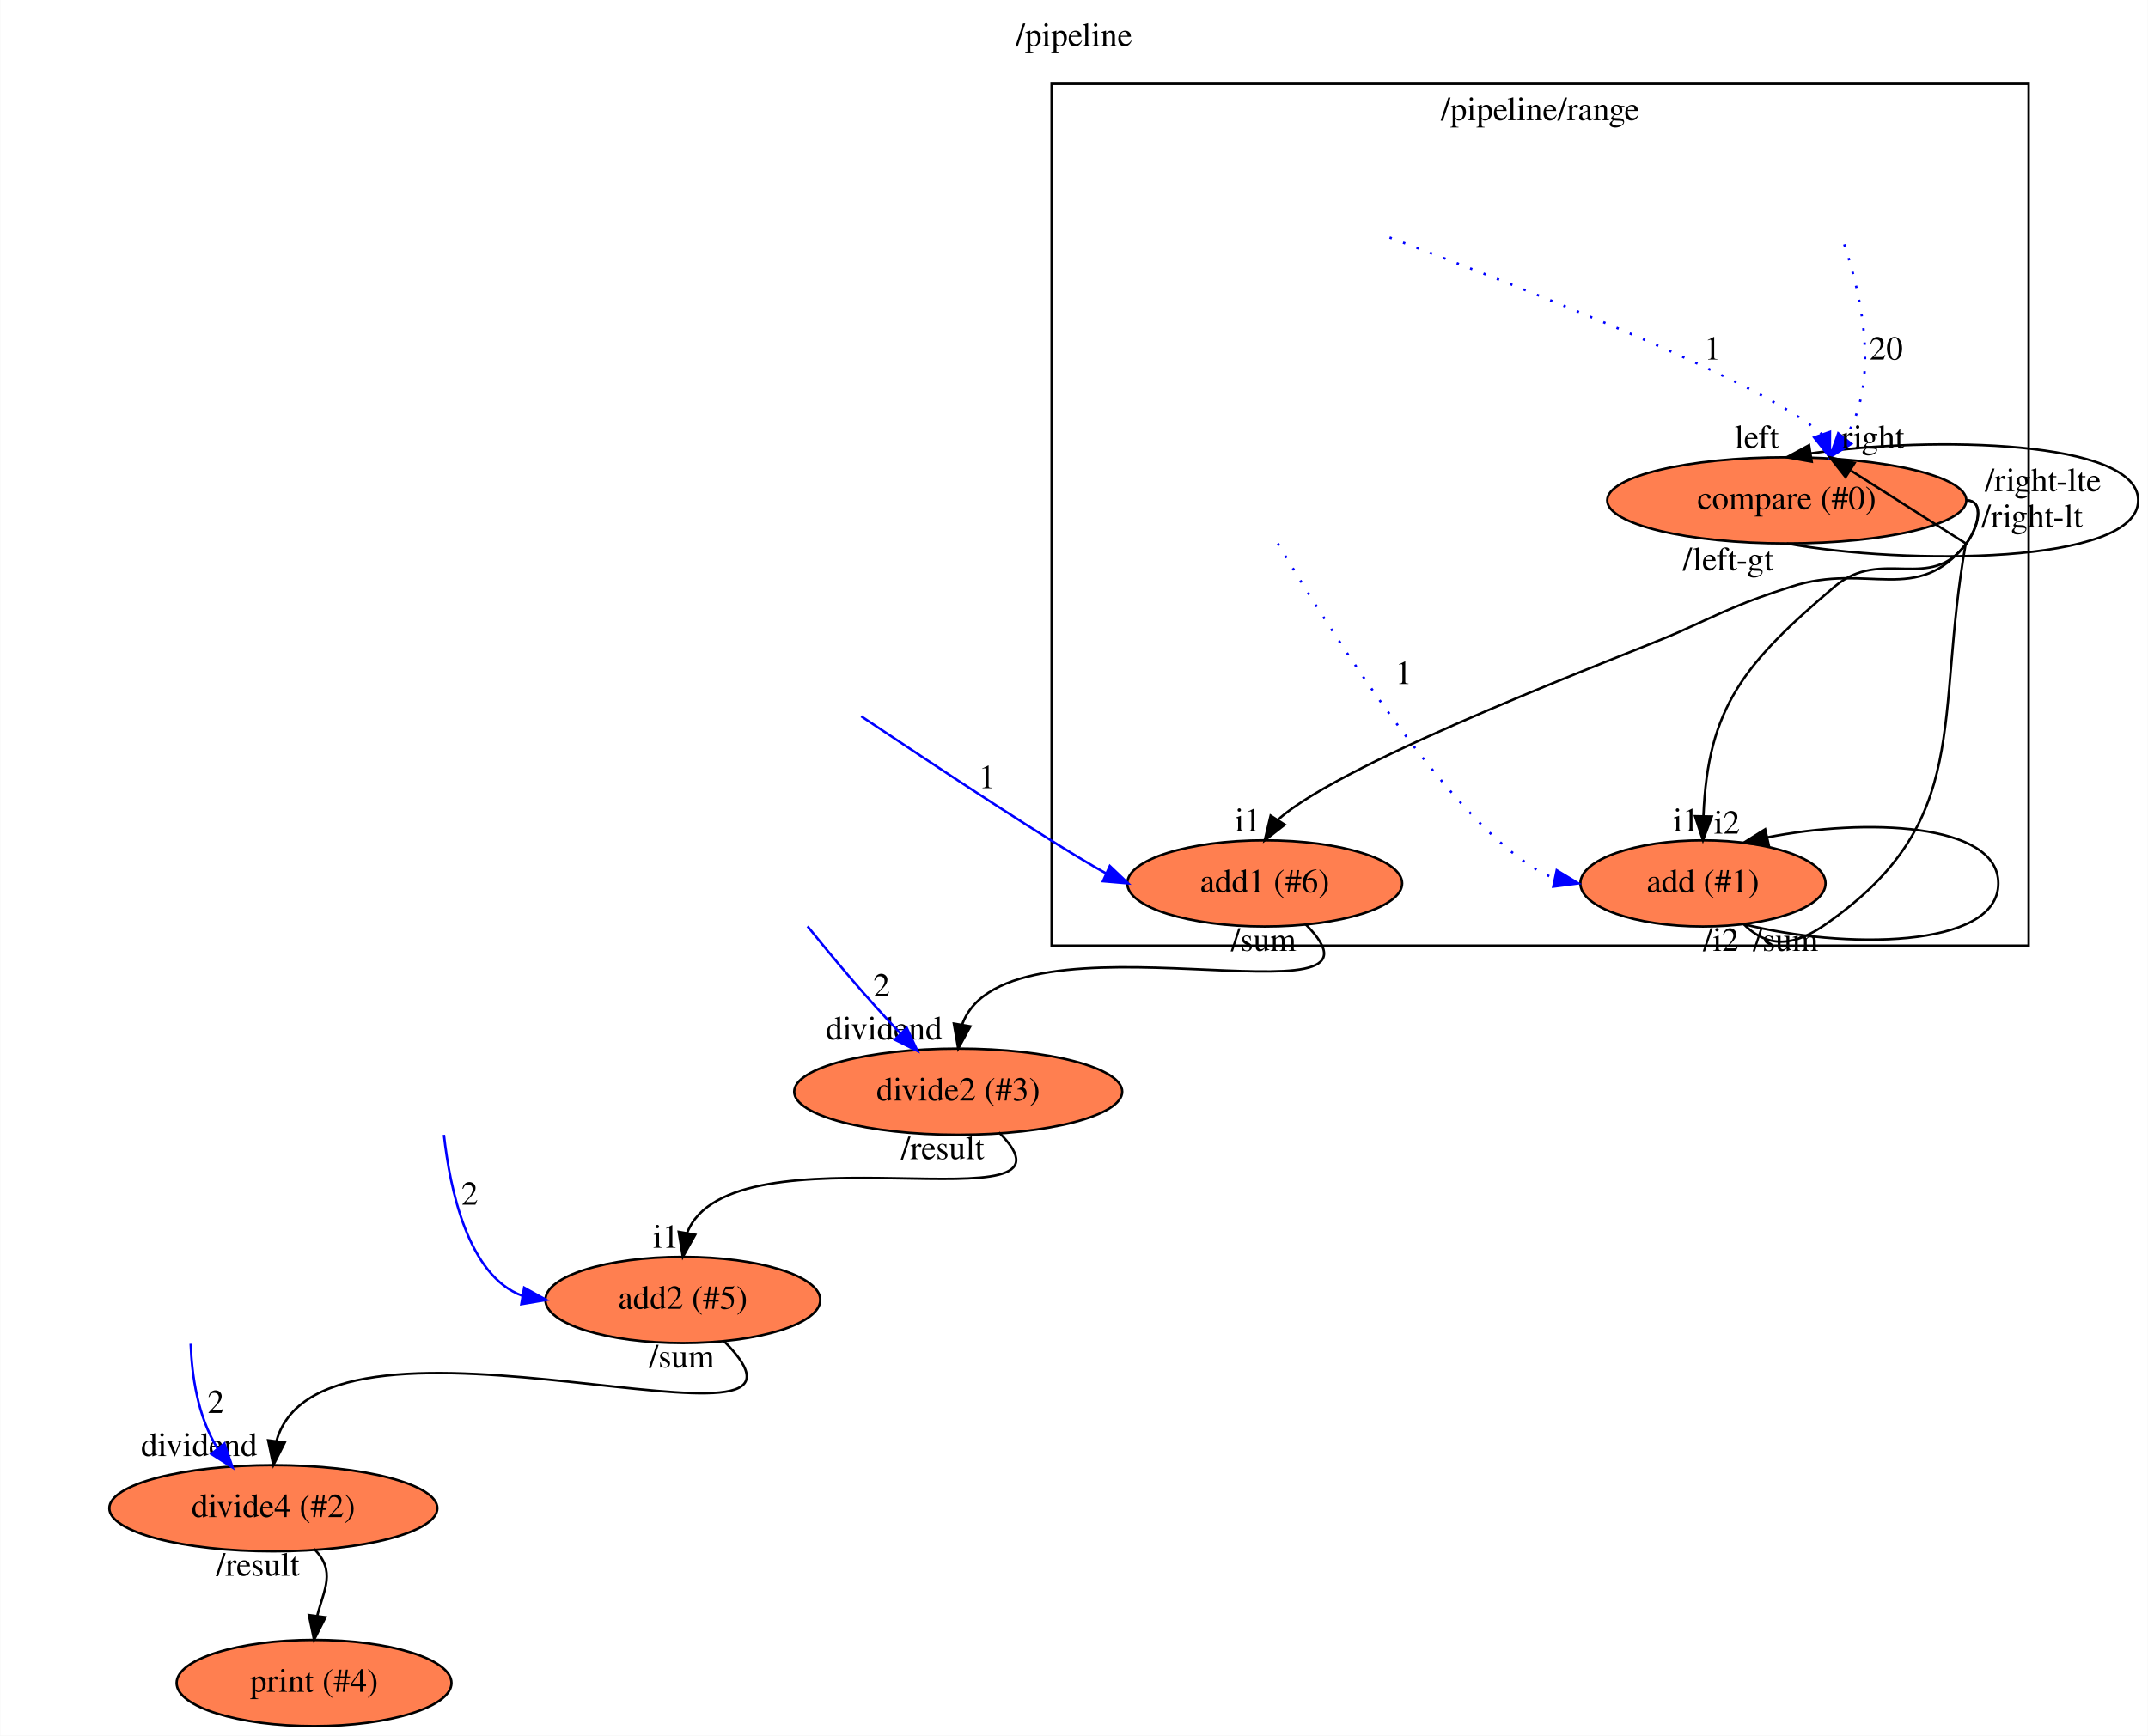
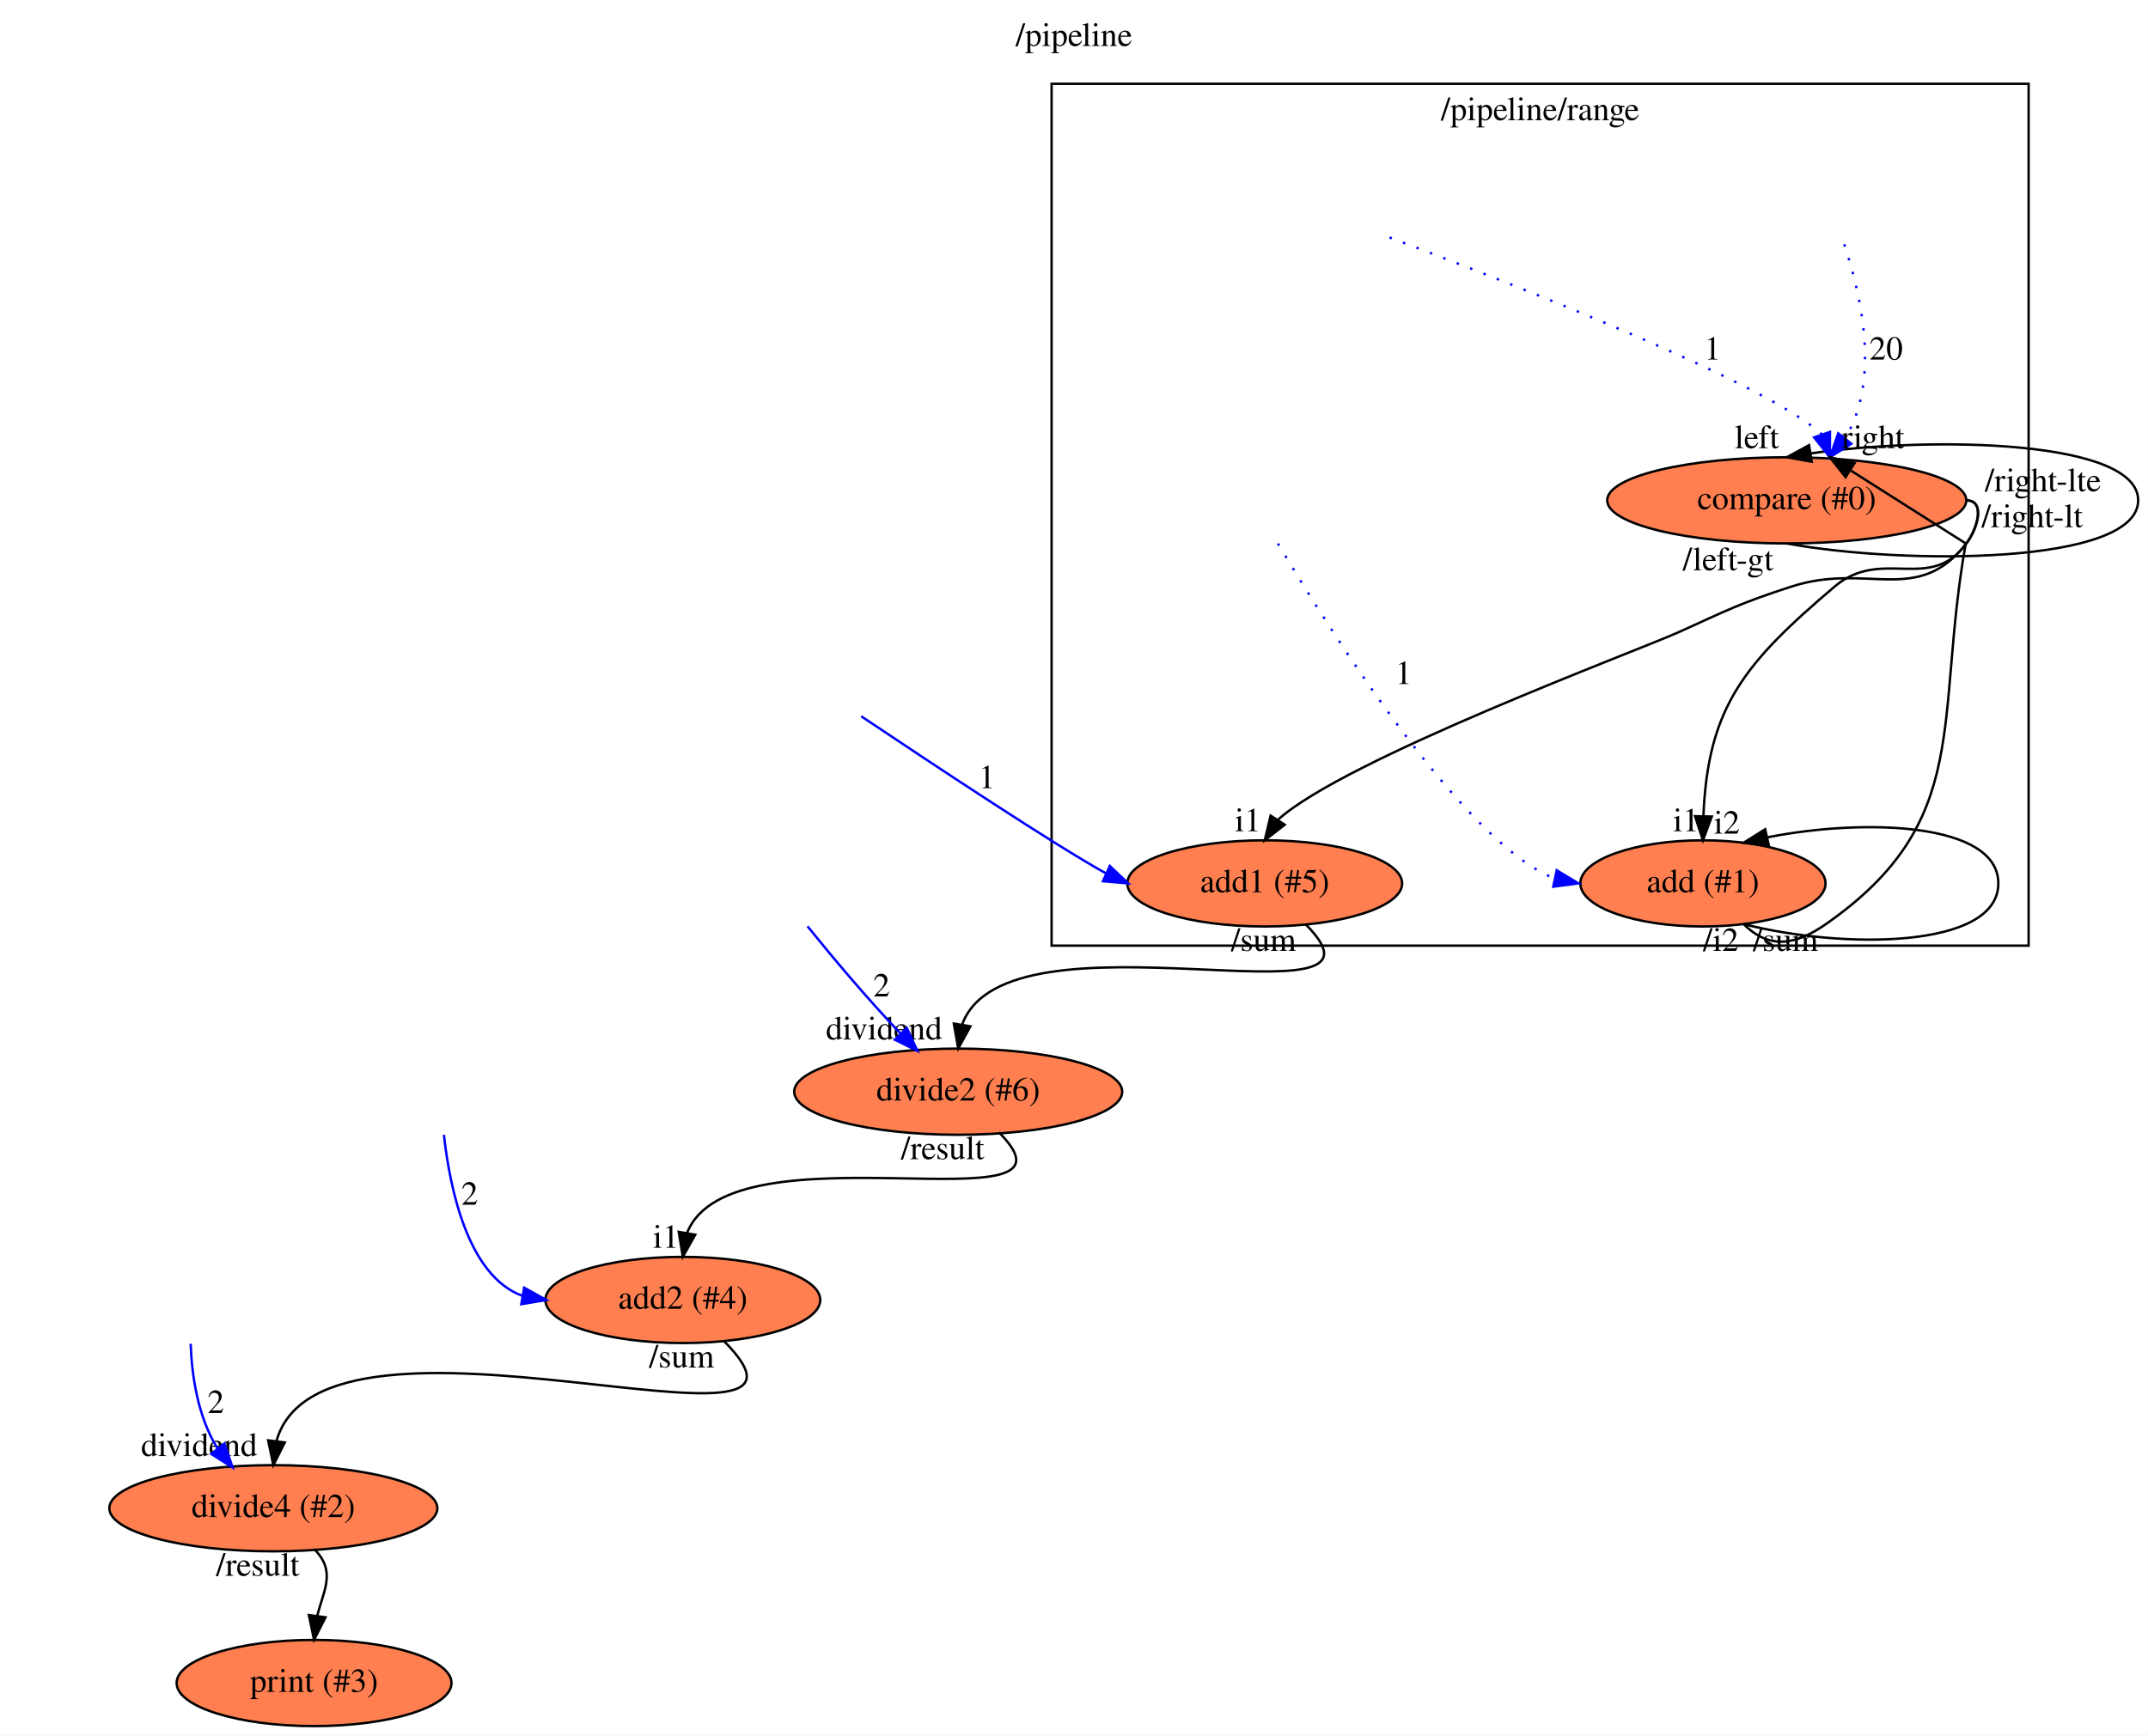
<svg xmlns="http://www.w3.org/2000/svg" xmlns:xlink="http://www.w3.org/1999/xlink" width="897pt" height="725pt" viewBox="0.00 0.00 896.79 725.00">
  <g id="graph0" class="graph" transform="scale(1 1) rotate(0) translate(4 721)">
    <polygon fill="#ffffff" stroke="transparent" points="-4,4 -4,-721 892.787,-721 892.787,4 -4,4" />
    <text text-anchor="middle" x="444.393" y="-701.8" font-family="Times,serif" font-size="14.00" fill="#000000">/pipeline</text>
    <g id="clust1" class="cluster">
      <polygon fill="none" stroke="#000000" points="435.043,-326 435.043,-686 843.043,-686 843.043,-326 435.043,-326" />
      <text text-anchor="middle" x="639.043" y="-670.8" font-family="Times,serif" font-size="14.00" fill="#000000">/pipeline/range</text>
    </g>
    <g id="node1" class="node">
      <g id="a_node1">
        <a xlink:href="file:///home/travis/build/andrewdavidmackenzie/flow/flowstdlib/control/compare_switch/compare_switch.html" xlink:title="compare (#0)">
          <ellipse fill="#ff7f50" stroke="#000000" cx="742.043" cy="-512" rx="74.987" ry="18" />
          <text text-anchor="middle" x="742.043" y="-508.3" font-family="Times,serif" font-size="14.00" fill="#000000">compare (#0)</text>
        </a>
      </g>
    </g>
    <g id="edge4" class="edge">
      <path fill="none" stroke="#000000" d="M742.043,-494C790.958,-485 888.787,-485 888.787,-512 888.787,-537.26 803.162,-538.888 752.072,-531.623" />
      <polygon fill="#000000" stroke="#000000" points="752.474,-528.143 742.043,-530 751.356,-535.053 752.474,-528.143" />
      <text text-anchor="middle" x="729.543" y="-533.8" font-family="Times,serif" font-size="14.00" fill="#000000">left</text>
      <text text-anchor="middle" x="717.543" y="-482.8" font-family="Times,serif" font-size="14.00" fill="#000000">/left-gt</text>
    </g>
    <g id="node4" class="node">
      <g id="a_node4">
-         <a xlink:href="file:///home/travis/build/andrewdavidmackenzie/flow/flowstdlib/math/add/add.html" xlink:title="add1 (#6)">
+         <a xlink:href="file:///home/travis/build/andrewdavidmackenzie/flow/flowstdlib/math/add/add.html" xlink:title="add1 (#5)">
          <ellipse fill="#ff7f50" stroke="#000000" cx="524.043" cy="-352" rx="57.391" ry="18" />
-           <text text-anchor="middle" x="524.043" y="-348.3" font-family="Times,serif" font-size="14.00" fill="#000000">add1 (#6)</text>
+           <text text-anchor="middle" x="524.043" y="-348.3" font-family="Times,serif" font-size="14.00" fill="#000000">add1 (#5)</text>
        </a>
      </g>
    </g>
    <g id="edge3" class="edge">
      <path fill="none" stroke="#000000" d="M817.043,-512C825.043,-512 821.977,-500.298 817.043,-494 796.436,-467.694 775.836,-486.288 744.043,-476 722.606,-469.063 717.569,-466.291 697.043,-457 679.662,-449.132 557.081,-403.729 529.531,-378.543" />
      <polygon fill="#000000" stroke="#000000" points="532.393,-376.522 524.043,-370 526.504,-380.305 532.393,-376.522" />
      <text text-anchor="middle" x="517.043" y="-373.8" font-family="Times,serif" font-size="14.00" fill="#000000">i1</text>
      <text text-anchor="middle" x="849.043" y="-515.8" font-family="Times,serif" font-size="14.00" fill="#000000">/right-lte</text>
    </g>
    <g id="node5" class="node">
      <g id="a_node5">
        <a xlink:href="file:///home/travis/build/andrewdavidmackenzie/flow/flowstdlib/math/add/add.html" xlink:title="add (#1)">
          <ellipse fill="#ff7f50" stroke="#000000" cx="707.043" cy="-352" rx="51.191" ry="18" />
          <text text-anchor="middle" x="707.043" y="-348.3" font-family="Times,serif" font-size="14.00" fill="#000000">add (#1)</text>
        </a>
      </g>
    </g>
    <g id="edge5" class="edge">
      <path fill="none" stroke="#000000" d="M817.043,-512C825.043,-512 821.739,-500.477 817.043,-494 801.947,-473.176 781.645,-492.652 762.043,-476 724.28,-443.919 709.09,-425.61 707.239,-380.132" />
      <polygon fill="#000000" stroke="#000000" points="710.736,-379.93 707.043,-370 703.737,-380.066 710.736,-379.93" />
      <text text-anchor="middle" x="700.043" y="-373.8" font-family="Times,serif" font-size="14.00" fill="#000000">i1</text>
      <text text-anchor="middle" x="844.543" y="-500.8" font-family="Times,serif" font-size="14.00" fill="#000000">/right-lt</text>
    </g>
    <g id="edge1" class="edge">
      <path fill="none" stroke="#0000ff" stroke-dasharray="1,5" d="M766.048,-618.956C773.179,-597.548 781.247,-561.759 766.321,-537.899" />
      <polygon fill="#0000ff" stroke="#0000ff" points="769.005,-535.651 760.043,-530 763.525,-540.006 769.005,-535.651" />
      <text text-anchor="middle" x="783.543" y="-570.8" font-family="Times,serif" font-size="14.00" fill="#000000">20</text>
    </g>
    <g id="edge2" class="edge">
      <path fill="none" stroke="#0000ff" stroke-dasharray="1,5" d="M576.181,-621.819C633.953,-600.039 734.564,-560.273 756.749,-539.533" />
      <polygon fill="#0000ff" stroke="#0000ff" points="760.085,-540.595 760.043,-530 753.469,-538.308 760.085,-540.595" />
      <text text-anchor="middle" x="711.043" y="-570.8" font-family="Times,serif" font-size="14.00" fill="#000000">1</text>
    </g>
    <g id="node8" class="node">
      <g id="a_node8">
-         <a xlink:href="file:///home/travis/build/andrewdavidmackenzie/flow/flowstdlib/math/divide/divide.html" xlink:title="divide2 (#3)">
+         <a xlink:href="file:///home/travis/build/andrewdavidmackenzie/flow/flowstdlib/math/divide/divide.html" xlink:title="divide2 (#6)">
          <ellipse fill="#ff7f50" stroke="#000000" cx="396.043" cy="-265" rx="68.489" ry="18" />
-           <text text-anchor="middle" x="396.043" y="-261.3" font-family="Times,serif" font-size="14.00" fill="#000000">divide2 (#3)</text>
+           <text text-anchor="middle" x="396.043" y="-261.3" font-family="Times,serif" font-size="14.00" fill="#000000">divide2 (#6)</text>
        </a>
      </g>
    </g>
    <g id="edge10" class="edge">
      <path fill="none" stroke="#000000" d="M541.043,-335C586.807,-289.237 416.474,-344.706 397.707,-293.076" />
      <polygon fill="#000000" stroke="#000000" points="401.126,-292.296 396.043,-283 394.22,-293.437 401.126,-292.296" />
      <text text-anchor="middle" x="365.043" y="-286.8" font-family="Times,serif" font-size="14.00" fill="#000000">dividend</text>
      <text text-anchor="middle" x="523.543" y="-323.8" font-family="Times,serif" font-size="14.00" fill="#000000">/sum</text>
    </g>
    <g id="edge8" class="edge">
      <path fill="none" stroke="#000000" d="M724.043,-335C734.837,-324.206 745.872,-326.263 758.389,-335 820.119,-378.09 803.606,-419.881 816.787,-494 816.787,-494 784.869,-514.25 768.909,-524.375" />
      <polygon fill="#000000" stroke="#000000" points="766.612,-521.687 760.043,-530 770.362,-527.598 766.612,-521.687" />
      <text text-anchor="middle" x="778.043" y="-533.8" font-family="Times,serif" font-size="14.00" fill="#000000">right</text>
      <text text-anchor="middle" x="741.543" y="-323.8" font-family="Times,serif" font-size="14.00" fill="#000000">/sum</text>
    </g>
    <g id="edge7" class="edge">
      <path fill="none" stroke="#000000" d="M724.043,-335C765.158,-324.5 830.389,-324.5 830.389,-352 830.389,-377.405 774.717,-379.34 733.819,-371.209" />
      <polygon fill="#000000" stroke="#000000" points="734.569,-367.79 724.043,-369 733.026,-374.618 734.569,-367.79" />
      <text text-anchor="middle" x="717.043" y="-372.8" font-family="Times,serif" font-size="14.00" fill="#000000">i2</text>
      <text text-anchor="middle" x="714.543" y="-323.8" font-family="Times,serif" font-size="14.00" fill="#000000">/i2</text>
    </g>
    <g id="edge6" class="edge">
      <path fill="none" stroke="#0000ff" stroke-dasharray="1,5" d="M529.543,-493.957C552.373,-455.709 607.483,-368.777 644.977,-354.118" />
      <polygon fill="#0000ff" stroke="#0000ff" points="645.978,-357.484 655.043,-352 644.537,-350.634 645.978,-357.484" />
      <text text-anchor="middle" x="582.043" y="-435.3" font-family="Times,serif" font-size="14.00" fill="#000000">1</text>
    </g>
    <g id="edge9" class="edge">
      <path fill="none" stroke="#0000ff" d="M355.538,-421.812C386.416,-401.112 436.901,-367.68 457.904,-356.102" />
      <polygon fill="#0000ff" stroke="#0000ff" points="459.353,-359.288 467.043,-352 456.487,-352.902 459.353,-359.288" />
      <text text-anchor="middle" x="408.043" y="-391.8" font-family="Times,serif" font-size="14.00" fill="#000000">1</text>
    </g>
    <g id="node10" class="node">
      <g id="a_node10">
-         <a xlink:href="file:///home/travis/build/andrewdavidmackenzie/flow/flowstdlib/math/add/add.html" xlink:title="add2 (#5)">
+         <a xlink:href="file:///home/travis/build/andrewdavidmackenzie/flow/flowstdlib/math/add/add.html" xlink:title="add2 (#4)">
          <ellipse fill="#ff7f50" stroke="#000000" cx="281.043" cy="-178" rx="57.391" ry="18" />
-           <text text-anchor="middle" x="281.043" y="-174.3" font-family="Times,serif" font-size="14.00" fill="#000000">add2 (#5)</text>
+           <text text-anchor="middle" x="281.043" y="-174.3" font-family="Times,serif" font-size="14.00" fill="#000000">add2 (#4)</text>
        </a>
      </g>
    </g>
    <g id="edge12" class="edge">
      <path fill="none" stroke="#000000" d="M413.043,-248C455.017,-206.026 300.978,-252.878 282.782,-205.905" />
      <polygon fill="#000000" stroke="#000000" points="286.22,-205.244 281.043,-196 279.325,-206.455 286.22,-205.244" />
      <text text-anchor="middle" x="274.043" y="-199.8" font-family="Times,serif" font-size="14.00" fill="#000000">i1</text>
      <text text-anchor="middle" x="389.543" y="-236.8" font-family="Times,serif" font-size="14.00" fill="#000000">/result</text>
    </g>
    <g id="edge11" class="edge">
      <path fill="none" stroke="#0000ff" d="M333.125,-334.08C343.207,-321.576 357.501,-304.472 371.954,-289.277" />
      <polygon fill="#0000ff" stroke="#0000ff" points="374.572,-291.605 379.043,-282 369.558,-286.72 374.572,-291.605" />
      <text text-anchor="middle" x="364.043" y="-304.8" font-family="Times,serif" font-size="14.00" fill="#000000">2</text>
    </g>
    <g id="node12" class="node">
      <g id="a_node12">
        <a xlink:href="file:///home/travis/build/andrewdavidmackenzie/flow/flowstdlib/math/divide/divide.html" xlink:title="divide4 (#2)">
          <ellipse fill="#ff7f50" stroke="#000000" cx="110.043" cy="-91" rx="68.489" ry="18" />
          <text text-anchor="middle" x="110.043" y="-87.3" font-family="Times,serif" font-size="14.00" fill="#000000">divide4 (#2)</text>
        </a>
      </g>
    </g>
    <g id="edge14" class="edge">
      <path fill="none" stroke="#000000" d="M298.043,-161C356.71,-102.333 130.894,-187.734 111.38,-119.19" />
      <polygon fill="#000000" stroke="#000000" points="114.814,-118.46 110.043,-109 107.873,-119.37 114.814,-118.46" />
      <text text-anchor="middle" x="79.043" y="-112.8" font-family="Times,serif" font-size="14.00" fill="#000000">dividend</text>
      <text text-anchor="middle" x="280.543" y="-149.8" font-family="Times,serif" font-size="14.00" fill="#000000">/sum</text>
    </g>
    <g id="edge13" class="edge">
      <path fill="none" stroke="#0000ff" d="M181.272,-246.974C183.766,-224.477 191.314,-187.946 214.127,-179.693" />
      <polygon fill="#0000ff" stroke="#0000ff" points="214.775,-183.133 224.043,-178 213.597,-176.233 214.775,-183.133" />
      <text text-anchor="middle" x="192.043" y="-217.8" font-family="Times,serif" font-size="14.00" fill="#000000">2</text>
    </g>
    <g id="node14" class="node">
      <g id="a_node14">
-         <a xlink:href="file:///home/travis/build/andrewdavidmackenzie/flow/flowr/src/lib/flowruntime/stdio/stdout.html" xlink:title="print (#4)">
+         <a xlink:href="file:///home/travis/build/andrewdavidmackenzie/flow/flowr/src/lib/flowruntime/stdio/stdout.html" xlink:title="print (#3)">
          <ellipse fill="#ff7f50" stroke="#000000" cx="127.043" cy="-18" rx="57.391" ry="18" />
-           <text text-anchor="middle" x="127.043" y="-14.3" font-family="Times,serif" font-size="14.00" fill="#000000">print (#4)</text>
+           <text text-anchor="middle" x="127.043" y="-14.3" font-family="Times,serif" font-size="14.00" fill="#000000">print (#3)</text>
        </a>
      </g>
    </g>
    <g id="edge16" class="edge">
      <path fill="none" stroke="#000000" d="M127.043,-74C136.373,-64.67 131.125,-57.033 128.383,-46.085" />
      <polygon fill="#000000" stroke="#000000" points="131.829,-45.452 127.043,-36 124.89,-46.374 131.829,-45.452" />
      <text text-anchor="middle" x="103.543" y="-62.8" font-family="Times,serif" font-size="14.00" fill="#000000">/result</text>
    </g>
    <g id="edge15" class="edge">
      <path fill="none" stroke="#0000ff" d="M75.514,-159.694C75.981,-146.731 78.373,-129.354 86.686,-116.06" />
      <polygon fill="#0000ff" stroke="#0000ff" points="89.598,-118.019 93.043,-108 84.102,-113.684 89.598,-118.019" />
      <text text-anchor="middle" x="86.043" y="-130.8" font-family="Times,serif" font-size="14.00" fill="#000000">2</text>
    </g>
  </g>
</svg>
